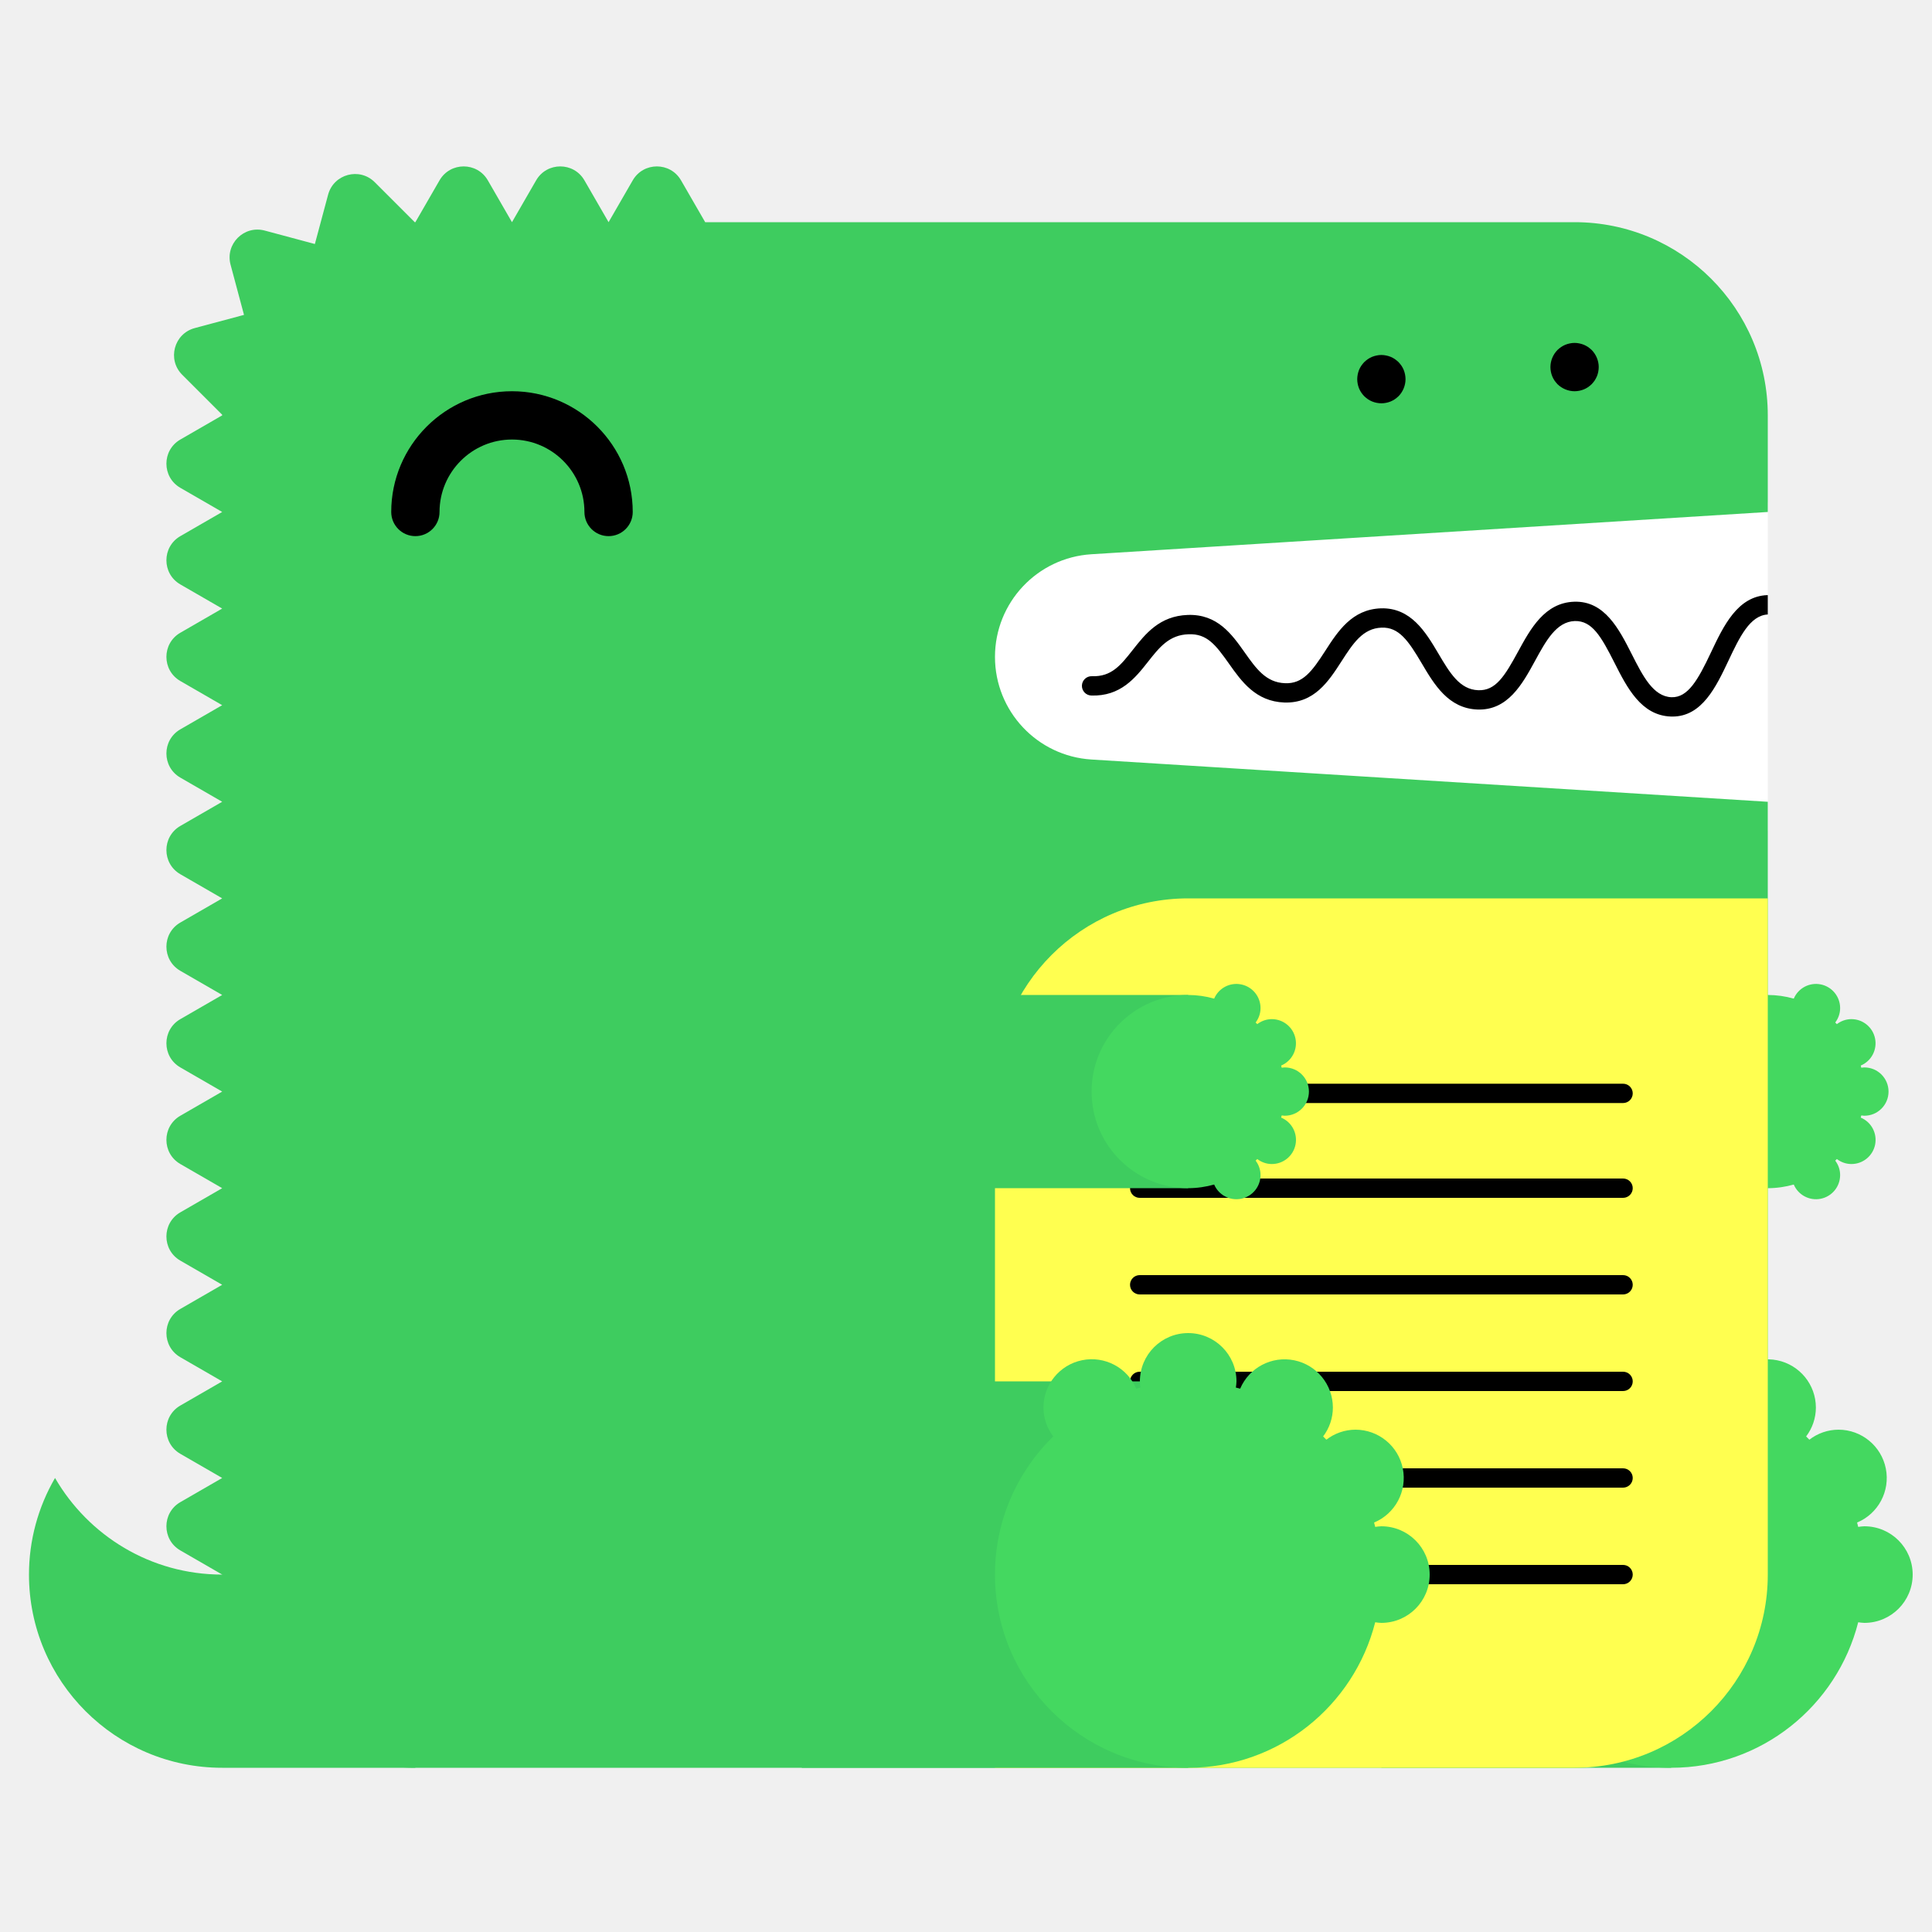
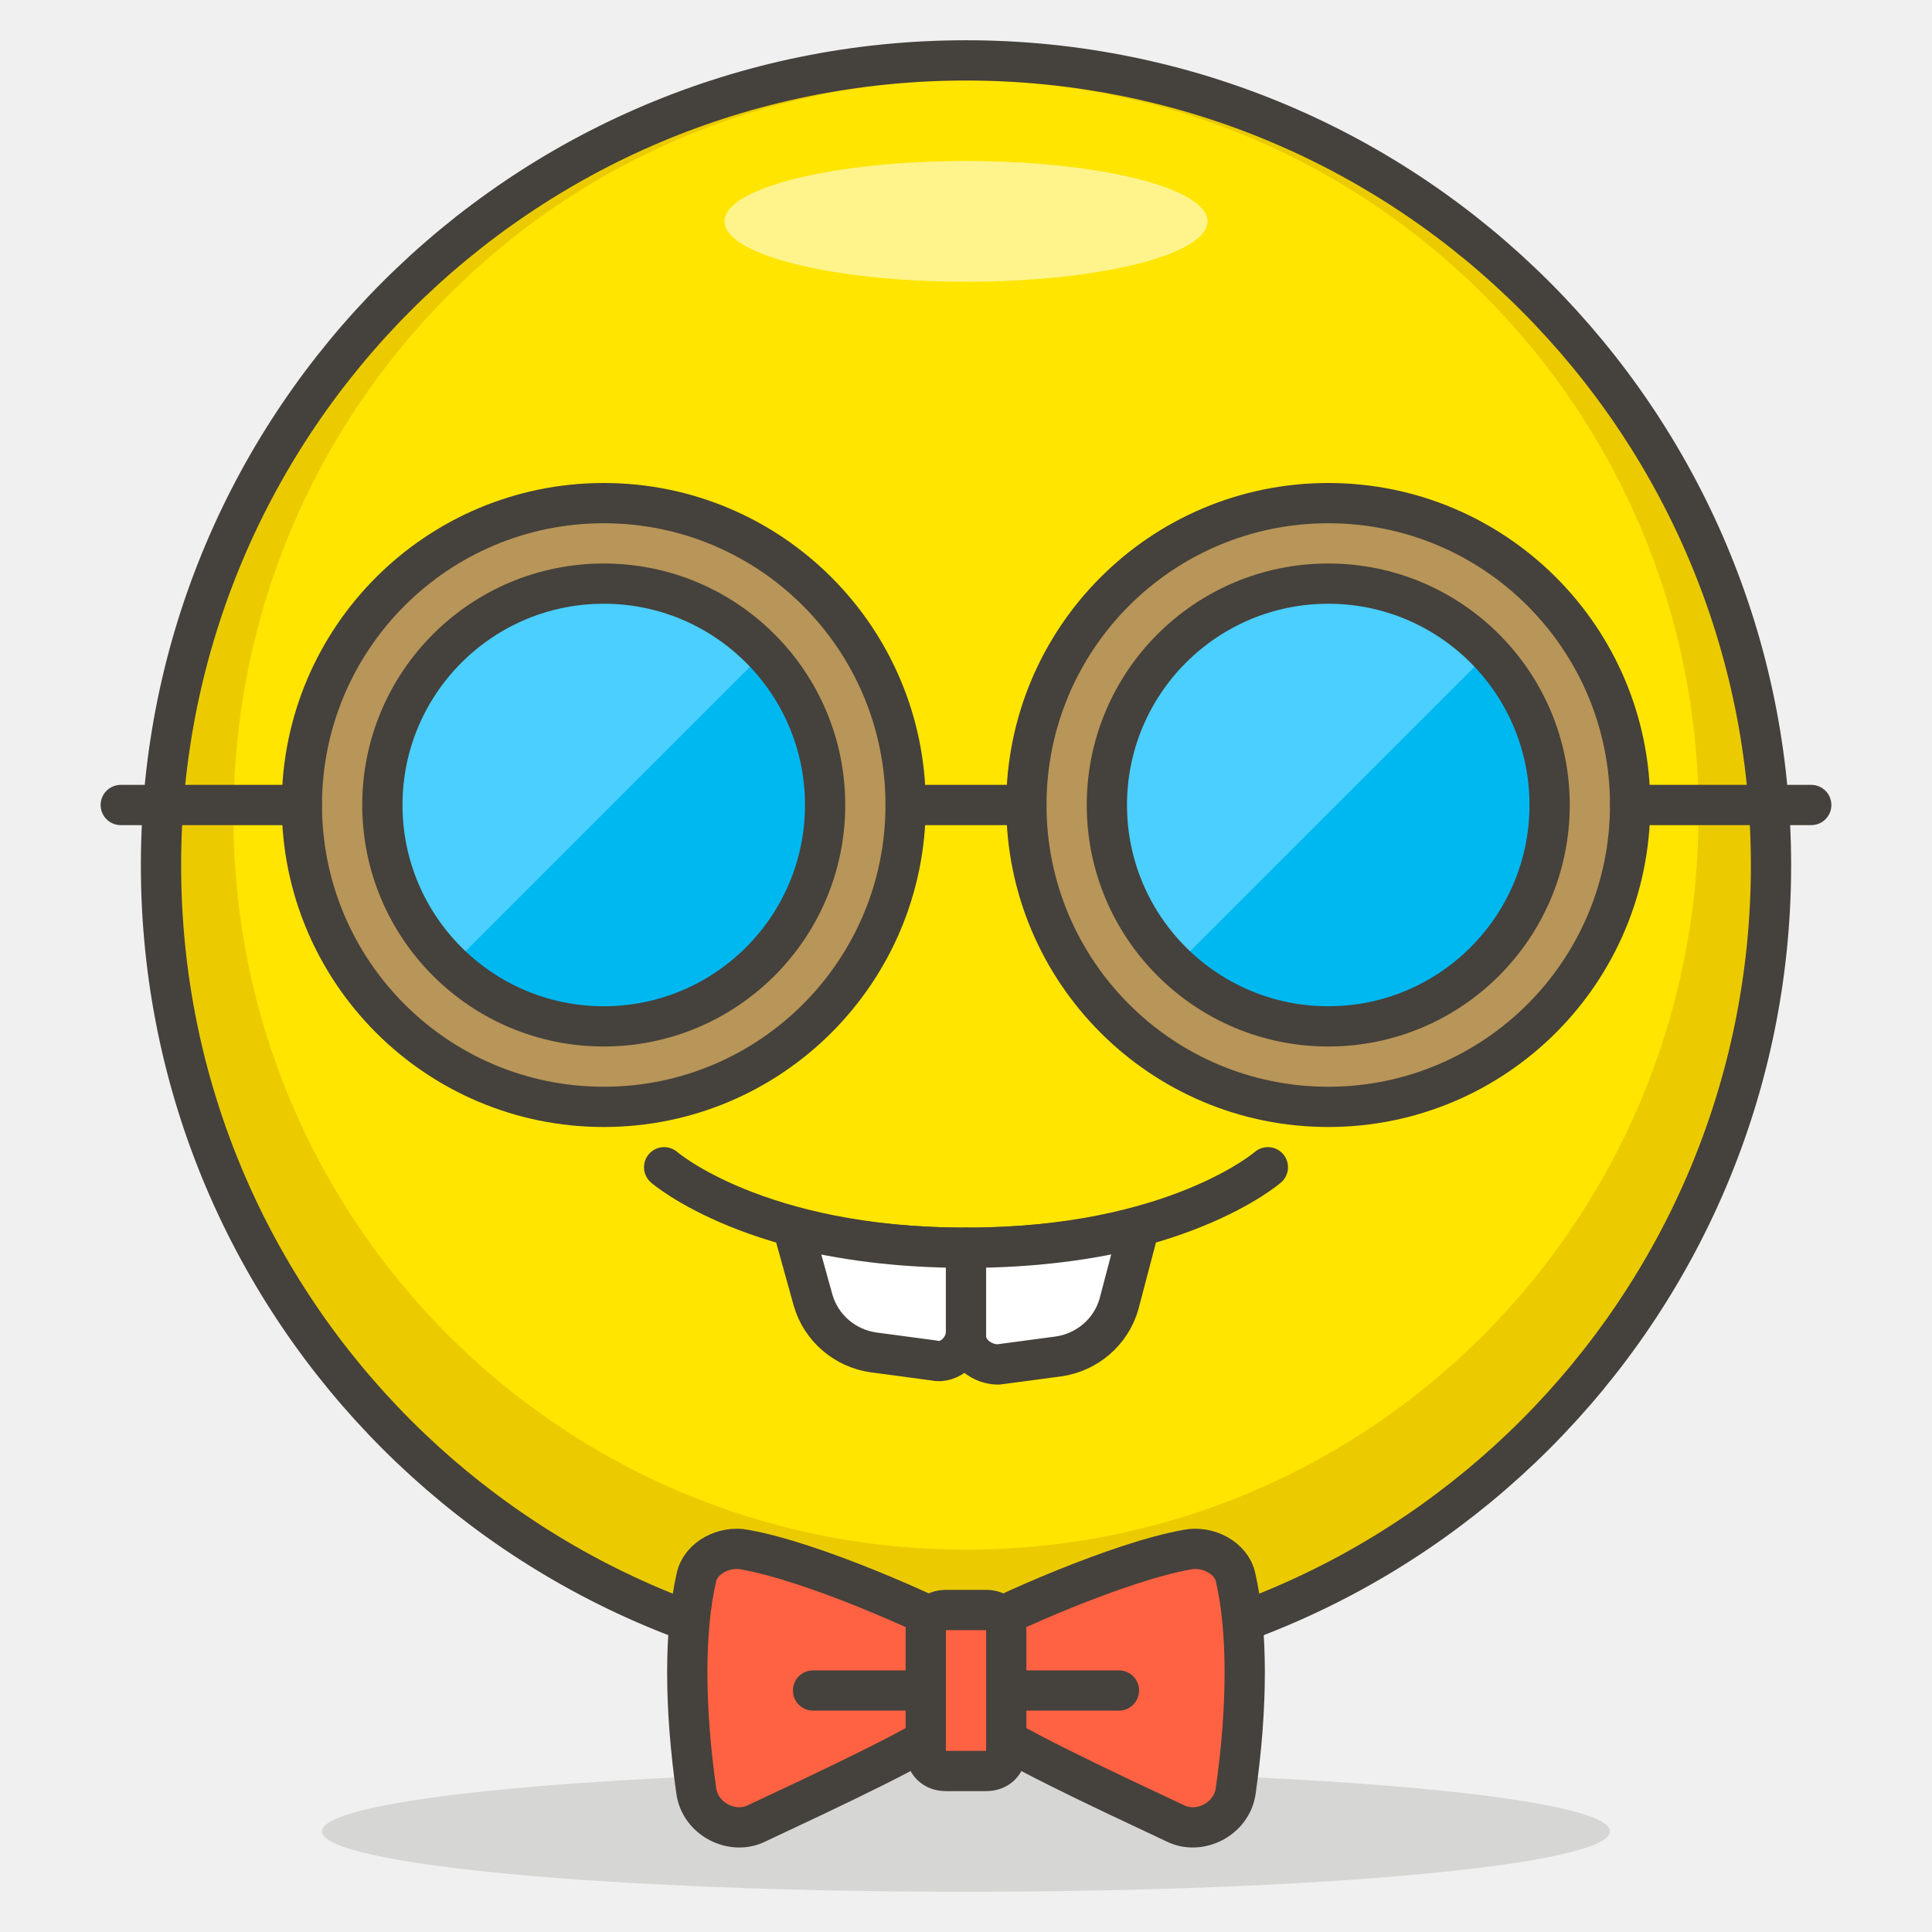
- <svg xmlns="http://www.w3.org/2000/svg" width="200" height="200" viewBox="0 0 200 200">
-   <g fill="none" fill-rule="evenodd">
-     <path fill="#FFF" d="M99 52h84v34H99z" />
-     <path d="M23 163c-7.398 0-13.843-4.027-17.303-10A19.886 19.886 0 0 0 3 163c0 11.046 8.954 20 20 20h20v-20H23z" fill="#3ECC5F" />
-     <path d="M112.98 57.376L183 53V43c0-11.046-8.954-20-20-20H73l-2.5-4.33c-1.112-1.925-3.889-1.925-5 0L63 23l-2.5-4.33c-1.111-1.925-3.889-1.925-5 0L53 23l-2.5-4.33c-1.111-1.925-3.889-1.925-5 0L43 23c-.022 0-.042.003-.065.003l-4.142-4.141c-1.57-1.571-4.252-.853-4.828 1.294l-1.369 5.104-5.192-1.392c-2.148-.575-4.111 1.389-3.535 3.536l1.39 5.193-5.102 1.367c-2.148.576-2.867 3.259-1.296 4.83l4.142 4.142c0 .021-.003.042-.003.064l-4.33 2.5c-1.925 1.111-1.925 3.889 0 5L23 53l-4.33 2.5c-1.925 1.111-1.925 3.889 0 5L23 63l-4.33 2.5c-1.925 1.111-1.925 3.889 0 5L23 73l-4.33 2.5c-1.925 1.111-1.925 3.889 0 5L23 83l-4.33 2.5c-1.925 1.111-1.925 3.889 0 5L23 93l-4.33 2.5c-1.925 1.111-1.925 3.889 0 5L23 103l-4.33 2.5c-1.925 1.111-1.925 3.889 0 5L23 113l-4.33 2.5c-1.925 1.111-1.925 3.889 0 5L23 123l-4.33 2.5c-1.925 1.111-1.925 3.889 0 5L23 133l-4.33 2.5c-1.925 1.111-1.925 3.889 0 5L23 143l-4.33 2.5c-1.925 1.111-1.925 3.889 0 5L23 153l-4.33 2.5c-1.925 1.111-1.925 3.889 0 5L23 163c0 11.046 8.954 20 20 20h120c11.046 0 20-8.954 20-20V83l-70.02-4.376A10.645 10.645 0 0 1 103 68c0-5.621 4.37-10.273 9.98-10.624" fill="#3ECC5F" />
-     <path fill="#3ECC5F" d="M143 183h30v-40h-30z" />
-     <path d="M193 158c-.219 0-.428.037-.639.064-.038-.15-.074-.301-.116-.451A5 5 0 0 0 190.32 148a4.96 4.96 0 0 0-3.016 1.036 26.531 26.531 0 0 0-.335-.336 4.955 4.955 0 0 0 1.011-2.987 5 5 0 0 0-9.599-1.959c-.148-.042-.297-.077-.445-.115.027-.211.064-.42.064-.639a5 5 0 0 0-5-5 5 5 0 0 0-5 5c0 .219.037.428.064.639-.148.038-.297.073-.445.115a4.998 4.998 0 0 0-9.599 1.959c0 1.125.384 2.151 1.011 2.987-3.717 3.632-6.031 8.693-6.031 14.3 0 11.046 8.954 20 20 20 9.339 0 17.16-6.41 19.361-15.064.211.027.42.064.639.064a5 5 0 0 0 5-5 5 5 0 0 0-5-5" fill="#44D860" />
-     <path fill="#3ECC5F" d="M153 123h30v-20h-30z" />
-     <path d="M193 115.5a2.5 2.5 0 1 0 0-5c-.109 0-.214.019-.319.032-.02-.075-.037-.15-.058-.225a2.501 2.501 0 0 0-.963-4.807c-.569 0-1.088.197-1.508.518a6.653 6.653 0 0 0-.168-.168c.314-.417.506-.931.506-1.494a2.5 2.5 0 0 0-4.8-.979A9.987 9.987 0 0 0 183 103c-5.522 0-10 4.478-10 10s4.478 10 10 10c.934 0 1.833-.138 2.69-.377a2.5 2.5 0 0 0 4.8-.979c0-.563-.192-1.077-.506-1.494.057-.055.113-.111.168-.168.42.321.939.518 1.508.518a2.5 2.5 0 0 0 .963-4.807c.021-.074.038-.15.058-.225.105.013.21.032.319.032" fill="#44D860" />
-     <path d="M63 55.5a2.5 2.5 0 0 1-2.5-2.5c0-4.136-3.364-7.5-7.5-7.5s-7.5 3.364-7.5 7.5a2.5 2.5 0 1 1-5 0c0-6.893 5.607-12.5 12.5-12.5S65.5 46.107 65.5 53a2.5 2.5 0 0 1-2.5 2.5" fill="#000" />
-     <path d="M103 183h60c11.046 0 20-8.954 20-20V93h-60c-11.046 0-20 8.954-20 20v70z" fill="#FFFF50" />
-     <path d="M168.02 124h-50.04a1 1 0 1 1 0-2h50.04a1 1 0 1 1 0 2m0 20h-50.04a1 1 0 1 1 0-2h50.04a1 1 0 1 1 0 2m0 20h-50.04a1 1 0 1 1 0-2h50.04a1 1 0 1 1 0 2m0-49.814h-50.04a1 1 0 1 1 0-2h50.04a1 1 0 1 1 0 2m0 19.814h-50.04a1 1 0 1 1 0-2h50.04a1 1 0 1 1 0 2m0 20h-50.04a1 1 0 1 1 0-2h50.04a1 1 0 1 1 0 2M183 61.611c-.012 0-.022-.006-.034-.005-3.09.105-4.552 3.196-5.842 5.923-1.346 2.85-2.387 4.703-4.093 4.647-1.889-.068-2.969-2.202-4.113-4.46-1.314-2.594-2.814-5.536-5.963-5.426-3.046.104-4.513 2.794-5.807 5.167-1.377 2.528-2.314 4.065-4.121 3.994-1.927-.07-2.951-1.805-4.136-3.813-1.321-2.236-2.848-4.75-5.936-4.664-2.994.103-4.465 2.385-5.763 4.4-1.373 2.13-2.335 3.428-4.165 3.351-1.973-.07-2.992-1.51-4.171-3.177-1.324-1.873-2.816-3.993-5.895-3.89-2.928.1-4.399 1.97-5.696 3.618-1.232 1.564-2.194 2.802-4.229 2.724a1 1 0 0 0-.072 2c3.017.101 4.545-1.8 5.872-3.487 1.177-1.496 2.193-2.787 4.193-2.855 1.926-.082 2.829 1.115 4.195 3.045 1.297 1.834 2.769 3.914 5.731 4.021 3.103.104 4.596-2.215 5.918-4.267 1.182-1.834 2.202-3.417 4.15-3.484 1.793-.067 2.769 1.35 4.145 3.681 1.297 2.197 2.766 4.686 5.787 4.796 3.125.108 4.634-2.62 5.949-5.035 1.139-2.088 2.214-4.06 4.119-4.126 1.793-.042 2.728 1.595 4.111 4.33 1.292 2.553 2.757 5.445 5.825 5.556l.169.003c3.064 0 4.518-3.075 5.805-5.794 1.139-2.41 2.217-4.68 4.067-4.773v-2z" fill="#000" />
-     <path fill="#3ECC5F" d="M83 183h40v-40H83z" />
-     <path d="M143 158c-.219 0-.428.037-.639.064-.038-.15-.074-.301-.116-.451A5 5 0 0 0 140.32 148a4.96 4.96 0 0 0-3.016 1.036 26.531 26.531 0 0 0-.335-.336 4.955 4.955 0 0 0 1.011-2.987 5 5 0 0 0-9.599-1.959c-.148-.042-.297-.077-.445-.115.027-.211.064-.42.064-.639a5 5 0 0 0-5-5 5 5 0 0 0-5 5c0 .219.037.428.064.639-.148.038-.297.073-.445.115a4.998 4.998 0 0 0-9.599 1.959c0 1.125.384 2.151 1.011 2.987-3.717 3.632-6.031 8.693-6.031 14.3 0 11.046 8.954 20 20 20 9.339 0 17.16-6.41 19.361-15.064.211.027.42.064.639.064a5 5 0 0 0 5-5 5 5 0 0 0-5-5" fill="#44D860" />
-     <path fill="#3ECC5F" d="M83 123h40v-20H83z" />
-     <path d="M133 115.5a2.5 2.5 0 1 0 0-5c-.109 0-.214.019-.319.032-.02-.075-.037-.15-.058-.225a2.501 2.501 0 0 0-.963-4.807c-.569 0-1.088.197-1.508.518a6.653 6.653 0 0 0-.168-.168c.314-.417.506-.931.506-1.494a2.5 2.5 0 0 0-4.8-.979A9.987 9.987 0 0 0 123 103c-5.522 0-10 4.478-10 10s4.478 10 10 10c.934 0 1.833-.138 2.69-.377a2.5 2.5 0 0 0 4.8-.979c0-.563-.192-1.077-.506-1.494.057-.055.113-.111.168-.168.42.321.939.518 1.508.518a2.5 2.5 0 0 0 .963-4.807c.021-.074.038-.15.058-.225.105.013.21.032.319.032" fill="#44D860" />
-     <path d="M143 41.75c-.16 0-.33-.02-.49-.05a2.52 2.52 0 0 1-.47-.14c-.15-.06-.29-.14-.431-.23-.13-.09-.259-.2-.38-.31-.109-.12-.219-.24-.309-.38s-.17-.28-.231-.43a2.619 2.619 0 0 1-.189-.96c0-.16.02-.33.05-.49.03-.16.08-.31.139-.47.061-.15.141-.29.231-.43.09-.13.2-.26.309-.38.121-.11.25-.22.38-.31.141-.09.281-.17.431-.23.149-.06.31-.11.47-.14.32-.07.65-.07.98 0 .159.03.32.08.47.14.149.06.29.14.43.23.13.09.259.2.38.31.11.12.22.25.31.38.09.14.17.28.23.43.06.16.11.31.14.47.029.16.05.33.05.49 0 .66-.271 1.31-.73 1.77-.121.11-.25.22-.38.31-.14.09-.281.17-.43.23a2.565 2.565 0 0 1-.96.19m20-1.25c-.66 0-1.3-.27-1.771-.73a3.802 3.802 0 0 1-.309-.38c-.09-.14-.17-.28-.231-.43a2.619 2.619 0 0 1-.189-.96c0-.66.27-1.3.729-1.77.121-.11.25-.22.38-.31.141-.09.281-.17.431-.23.149-.06.31-.11.47-.14.32-.07.66-.07.98 0 .159.03.32.08.47.14.149.06.29.14.43.23.13.09.259.2.38.31.459.47.73 1.11.73 1.77 0 .16-.021.33-.05.49-.03.16-.08.32-.14.47-.07.15-.14.29-.23.43-.09.13-.2.26-.31.38-.121.11-.25.22-.38.31-.14.09-.281.17-.43.23a2.565 2.565 0 0 1-.96.19" fill="#000" />
+ <svg xmlns="http://www.w3.org/2000/svg" version="1.1" id="Icons" x="0px" y="0px" viewBox="0 0 48 48" style="enable-background:new 0 0 48 48;" xml:space="preserve">
+   <style type="text/css">
+ 	.st0{fill:#FFE500;}
+ 	.st1{fill:#EBCB00;}
+ 	.st2{fill:#FFF48C;}
+ 	.st3{opacity:0.15;fill:#45413C;}
+ 	.st4{fill:none;stroke:#45413C;stroke-linecap:round;stroke-linejoin:round;stroke-miterlimit:10;}
+ 	.st5{fill:#FFAA54;}
+ 	.st6{fill:#FFB0CA;stroke:#45413C;stroke-linecap:round;stroke-linejoin:round;stroke-miterlimit:10;}
+ 	.st7{fill:#FF87AF;stroke:#45413C;stroke-linecap:round;stroke-linejoin:round;stroke-miterlimit:10;}
+ 	.st8{fill:#00B8F0;}
+ 	.st9{fill:#4ACFFF;}
+ 	.st10{fill:#FFFFFF;stroke:#45413C;stroke-linecap:round;stroke-linejoin:round;stroke-miterlimit:10;}
+ 	.st11{fill:#45413C;stroke:#45413C;stroke-linecap:round;stroke-linejoin:round;stroke-miterlimit:10;}
+ 	.st12{fill:#009FD9;}
+ 	.st13{fill:none;stroke:#45413C;stroke-linecap:round;stroke-miterlimit:10;}
+ 	.st14{fill:#FFFFFF;stroke:#45413C;stroke-linejoin:round;stroke-miterlimit:10;}
+ 	.st15{fill:#FF6242;}
+ 	.st16{fill:#FF866E;}
+ 	.st17{fill:#656769;}
+ 	.st18{fill:#87898C;}
+ 	.st19{fill:#4AEFF7;stroke:#45413C;stroke-linecap:round;stroke-linejoin:round;stroke-miterlimit:10;}
+ 	.st20{fill:none;stroke:#48CF3E;stroke-linecap:round;stroke-linejoin:round;stroke-miterlimit:10;}
+ 	.st21{fill:none;stroke:#FF4064;stroke-linecap:round;stroke-linejoin:round;stroke-miterlimit:10;}
+ 	.st22{fill:none;stroke:#FFB700;stroke-linecap:round;stroke-linejoin:round;stroke-miterlimit:10;}
+ 	.st23{fill:none;stroke:#00AED9;stroke-linecap:round;stroke-linejoin:round;stroke-miterlimit:10;}
+ 	.st24{fill:#FFFACF;}
+ 	.st25{fill:#45413C;}
+ 	.st26{fill:#FF866E;stroke:#45413C;stroke-linecap:round;stroke-linejoin:round;stroke-miterlimit:10;}
+ 	.st27{fill:#DABFF5;stroke:#45413C;stroke-linejoin:round;stroke-miterlimit:10;}
+ 	.st28{fill:#EDDBFF;}
+ 	.st29{fill:none;stroke:#45413C;stroke-linejoin:round;stroke-miterlimit:10;}
+ 	.st30{fill:#6DD627;}
+ 	.st31{fill:#46B000;}
+ 	.st32{fill:#C8FFA1;}
+ 	.st33{fill:url(#XMLID_91_);}
+ 	.st34{fill:url(#XMLID_92_);}
+ 	.st35{fill:#F0F0F0;stroke:#45413C;stroke-linecap:round;stroke-linejoin:round;stroke-miterlimit:10;}
+ 	.st36{fill:#EBCB00;stroke:#45413C;stroke-linecap:round;stroke-linejoin:round;stroke-miterlimit:10;}
+ 	.st37{fill:#BDBEC0;stroke:#45413C;stroke-linecap:round;stroke-linejoin:round;stroke-miterlimit:10;}
+ 	.st38{fill:#F0F0F0;}
+ 	.st39{fill:#FFFFFF;}
+ 	.st40{fill:url(#XMLID_93_);}
+ 	.st41{fill:url(#XMLID_94_);}
+ 	.st42{fill:#FFE500;stroke:#45413C;stroke-linecap:round;stroke-linejoin:round;stroke-miterlimit:10;}
+ 	.st43{fill:#E04122;}
+ 	.st44{fill:#8CFFE4;stroke:#45413C;stroke-linecap:round;stroke-linejoin:round;stroke-miterlimit:10;}
+ 	.st45{fill:#E5FFF9;}
+ 	.st46{fill:#E0E0E0;}
+ 	.st47{fill:#9CEB60;}
+ 	.st48{fill:#6DD627;stroke:#45413C;stroke-linecap:round;stroke-linejoin:round;stroke-miterlimit:10;}
+ 	.st49{fill:#E8F4FA;}
+ 	.st50{fill:#F0D5A8;}
+ 	.st51{fill:#DEBB7E;}
+ 	.st52{fill:#B89558;}
+ 	.st53{fill:#00B8F0;stroke:#45413C;stroke-linecap:round;stroke-linejoin:round;stroke-miterlimit:10;}
+ 	.st54{fill:#FFFCE5;}
+ 	.st55{fill:#FF87AF;}
+ 	.st56{fill:#4ACFFF;stroke:#45413C;stroke-linecap:round;stroke-linejoin:round;stroke-miterlimit:10;}
+ 	.st57{fill:#E5F8FF;}
+ 	.st58{fill:none;stroke:#45413C;stroke-miterlimit:10;}
+ 	.st59{fill:none;stroke:#FF6242;stroke-linecap:round;stroke-linejoin:round;stroke-miterlimit:10;}
+ 	.st60{fill:#BDBEC0;}
+ 	.st61{fill:#B89558;stroke:#45413C;stroke-linecap:round;stroke-linejoin:round;stroke-miterlimit:10;}
+ 	.st62{fill:#FF6242;stroke:#45413C;stroke-linecap:round;stroke-linejoin:round;stroke-miterlimit:10;}
+ 	.st63{fill:#525252;stroke:#45413C;stroke-linecap:round;stroke-linejoin:round;stroke-miterlimit:10;}
+ 	.st64{fill:#525252;}
+ 	.st65{fill:#00DBA8;}
+ 	.st66{fill:#00AD85;}
+ 	.st67{fill:#BF8DF2;}
+ 	.st68{fill:#DABFF5;}
+ 	.st69{fill:#00F5BC;}
+ 	.st70{fill:#DAEDF7;}
+ 	.st71{fill:#C0DCEB;}
+ 	.st72{fill:#ADC4D9;}
+ 	.st73{fill:#ADC4D9;stroke:#45413C;stroke-linecap:round;stroke-linejoin:round;stroke-miterlimit:10;}
+ 	.st74{fill:#00DFEB;stroke:#45413C;stroke-linecap:round;stroke-linejoin:round;stroke-miterlimit:10;}
+ 	.st75{fill:#627B8C;stroke:#45413C;stroke-linecap:round;stroke-linejoin:round;stroke-miterlimit:10;}
+ 	.st76{fill:#8CA4B8;}
+ 	.st77{fill:#00DBA8;stroke:#45413C;stroke-linecap:round;stroke-linejoin:round;stroke-miterlimit:10;}
+ 	.st78{fill:#FF8A14;}
+ 	.st79{fill:#BF8256;}
+ 	.st80{fill:#DEA47A;}
+ 	.st81{fill:#915E3A;}
+ 	.st82{fill:#FFA694;}
+ 	.st83{fill:#E5FEFF;stroke:#45413C;stroke-linecap:round;stroke-linejoin:round;stroke-miterlimit:10;}
+ 	.st84{fill:#803EC2;stroke:#45413C;stroke-linecap:round;stroke-linejoin:round;stroke-miterlimit:10;}
+ 	.st85{fill:#9F5AE5;}
+ 	.st86{fill:#803EC2;}
+ </style>
+   <g id="XMLID_647_">
+     <circle id="XMLID_7848_" class="st0" cx="24" cy="21.5" r="20" />
+     <path id="XMLID_7845_" class="st1" d="M24,1.5c-11,0-20,9-20,20s9,20,20,20s20-9,20-20S35,1.5,24,1.5z M24,38.5   c-10.1,0-18.2-8.2-18.2-18.2C5.8,10.2,13.9,2,24,2s18.2,8.2,18.2,18.2C42.2,30.3,34.1,38.5,24,38.5z" />
+     <ellipse id="XMLID_7844_" class="st2" cx="24" cy="5.5" rx="6" ry="1.5" />
+     <ellipse id="XMLID_7843_" class="st3" cx="24" cy="45.5" rx="16" ry="1.5" />
+     <circle id="XMLID_7842_" class="st4" cx="24" cy="21.5" r="20" />
+     <path id="XMLID_7841_" class="st4" d="M16.5,29c0,0,2.3,2,7.5,2s7.5-2,7.5-2" />
+     <g id="XMLID_7839_">
+       <path id="XMLID_7840_" class="st10" d="M20.2,32.3c0.2,0.7,0.8,1.2,1.5,1.3l1.5,0.2c0.4,0.1,0.8-0.3,0.8-0.7V31    c-1.7,0-3.1-0.2-4.3-0.5L20.2,32.3z" />
+     </g>
+     <g id="XMLID_7837_">
+       <path id="XMLID_7838_" class="st10" d="M24,31v2.2c0,0.4,0.4,0.7,0.8,0.7l1.5-0.2c0.7-0.1,1.3-0.6,1.5-1.3l0.5-1.9    C27.1,30.8,25.7,31,24,31z" />
+     </g>
+     <circle id="XMLID_7836_" class="st61" cx="15" cy="20" r="7.5" />
+     <circle id="XMLID_7835_" class="st8" cx="15" cy="20" r="5.5" />
+     <path id="XMLID_7834_" class="st9" d="M15,14.5c-3,0-5.5,2.5-5.5,5.5c0,1.6,0.7,3,1.7,4l7.8-7.8C18,15.2,16.6,14.5,15,14.5z" />
+     <circle id="XMLID_7833_" class="st4" cx="15" cy="20" r="5.5" />
+     <circle id="XMLID_7832_" class="st61" cx="33" cy="20" r="7.5" />
+     <circle id="XMLID_7831_" class="st8" cx="33" cy="20" r="5.5" />
+     <path id="XMLID_7830_" class="st9" d="M33,14.5c-3,0-5.5,2.5-5.5,5.5c0,1.6,0.7,3,1.7,4l7.8-7.8C36,15.2,34.6,14.5,33,14.5z" />
+     <circle id="XMLID_7829_" class="st4" cx="33" cy="20" r="5.5" />
+     <line id="XMLID_7828_" class="st4" x1="40.5" y1="20" x2="45" y2="20" />
+     <line id="XMLID_7827_" class="st4" x1="7.5" y1="20" x2="3" y2="20" />
+     <line id="XMLID_7826_" class="st4" x1="25.5" y1="20" x2="22.5" y2="20" />
+     <g id="XMLID_7821_">
+       <path id="XMLID_7825_" class="st62" d="M24,40.6c0.9-0.5,3.8-1.8,5.5-2.1c0.5-0.1,1.1,0.2,1.2,0.7c0.3,1.3,0.3,3.2,0,5.3    c-0.1,0.7-0.9,1.1-1.5,0.8c-1.7-0.8-4.3-2-5.2-2.7V40.6z" />
+       <path id="XMLID_7824_" class="st62" d="M24,40.6c-0.9-0.5-3.8-1.8-5.5-2.1c-0.5-0.1-1.1,0.2-1.2,0.7c-0.3,1.3-0.3,3.2,0,5.3    c0.1,0.7,0.9,1.1,1.5,0.8c1.7-0.8,4.3-2,5.2-2.7V40.6z" />
+       <line id="XMLID_7823_" class="st4" x1="20.2" y1="42" x2="27.8" y2="42" />
+       <path id="XMLID_7822_" class="st62" d="M25,43.5c0,0.3-0.2,0.5-0.5,0.5h-1c-0.3,0-0.5-0.2-0.5-0.5v-3c0-0.3,0.2-0.5,0.5-0.5h1    c0.3,0,0.5,0.2,0.5,0.5V43.5z" />
+     </g>
  </g>
</svg>
